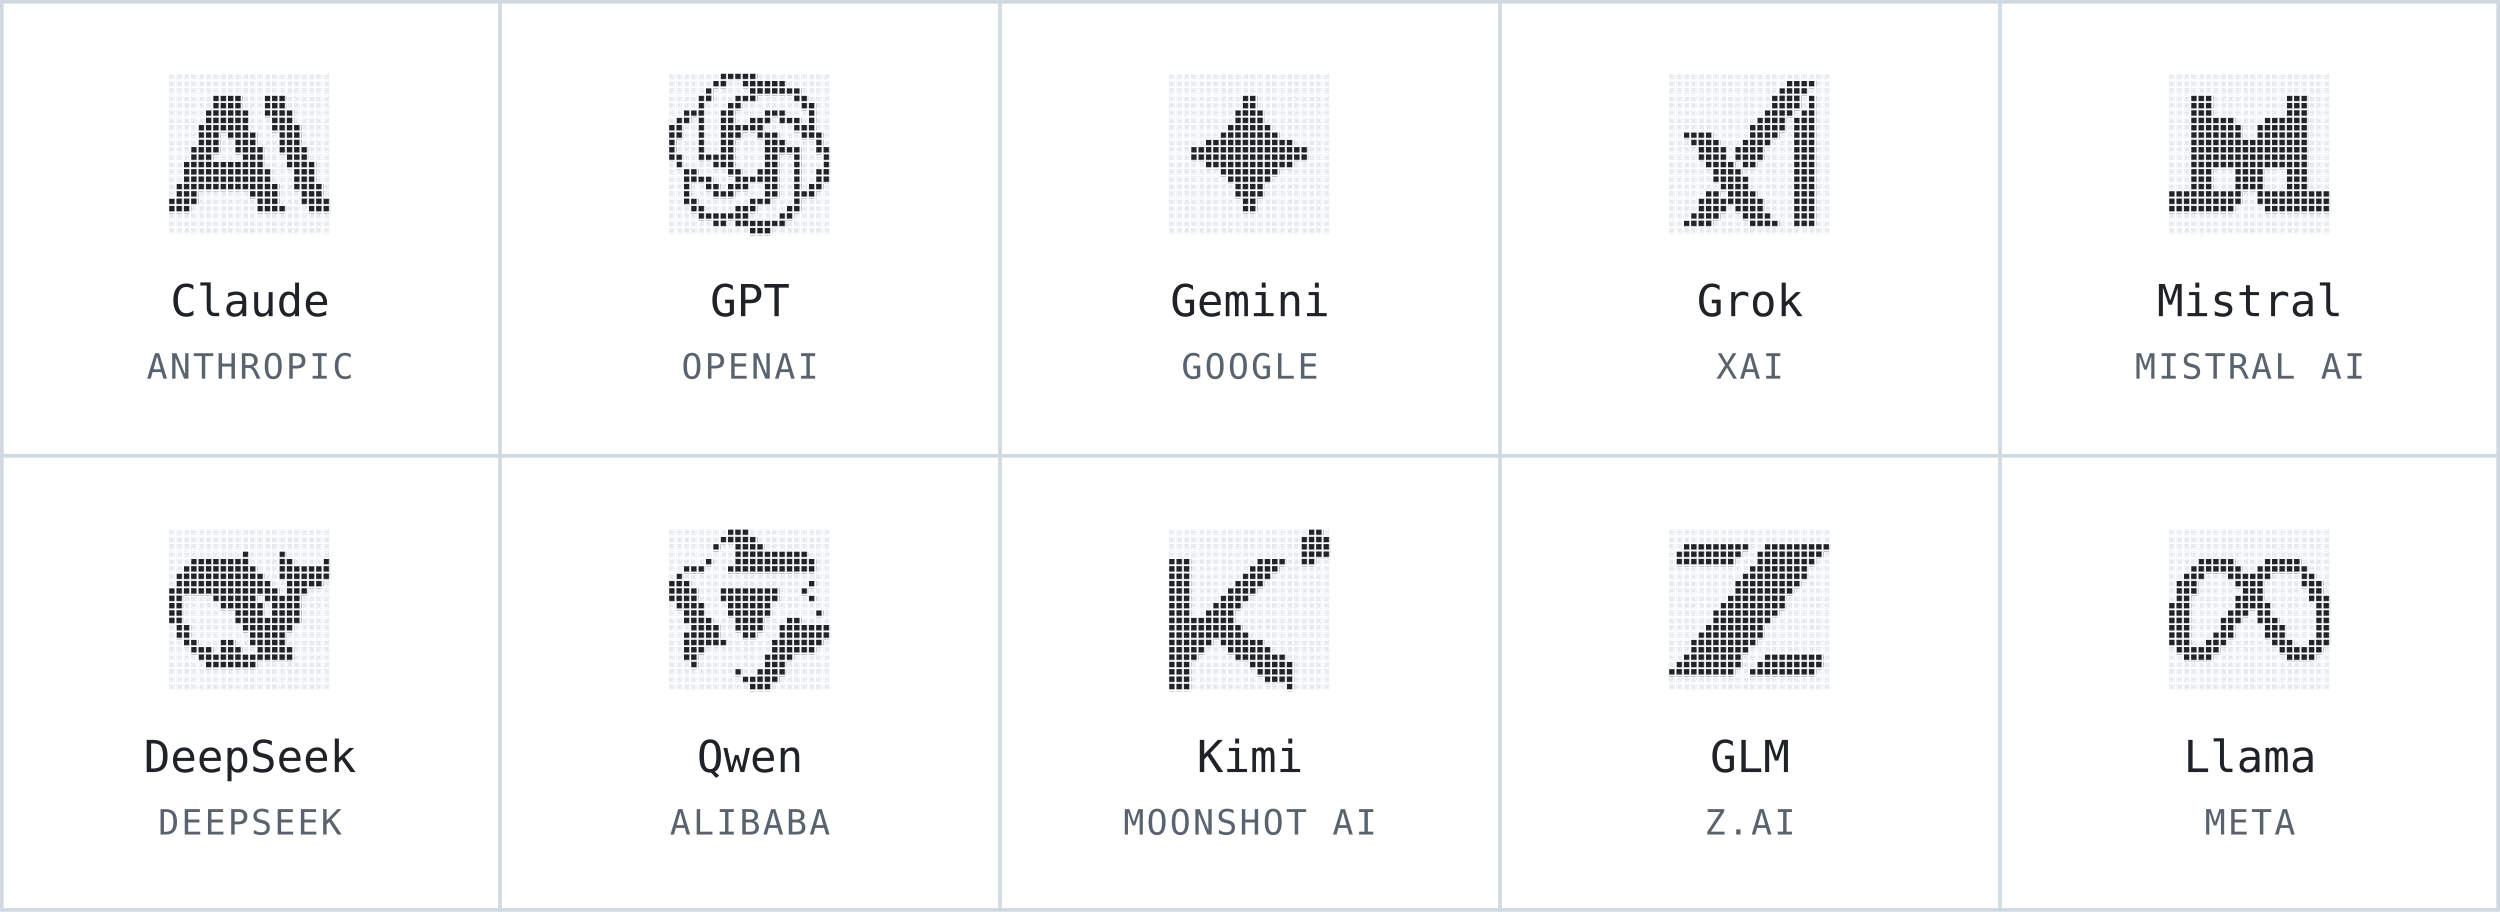
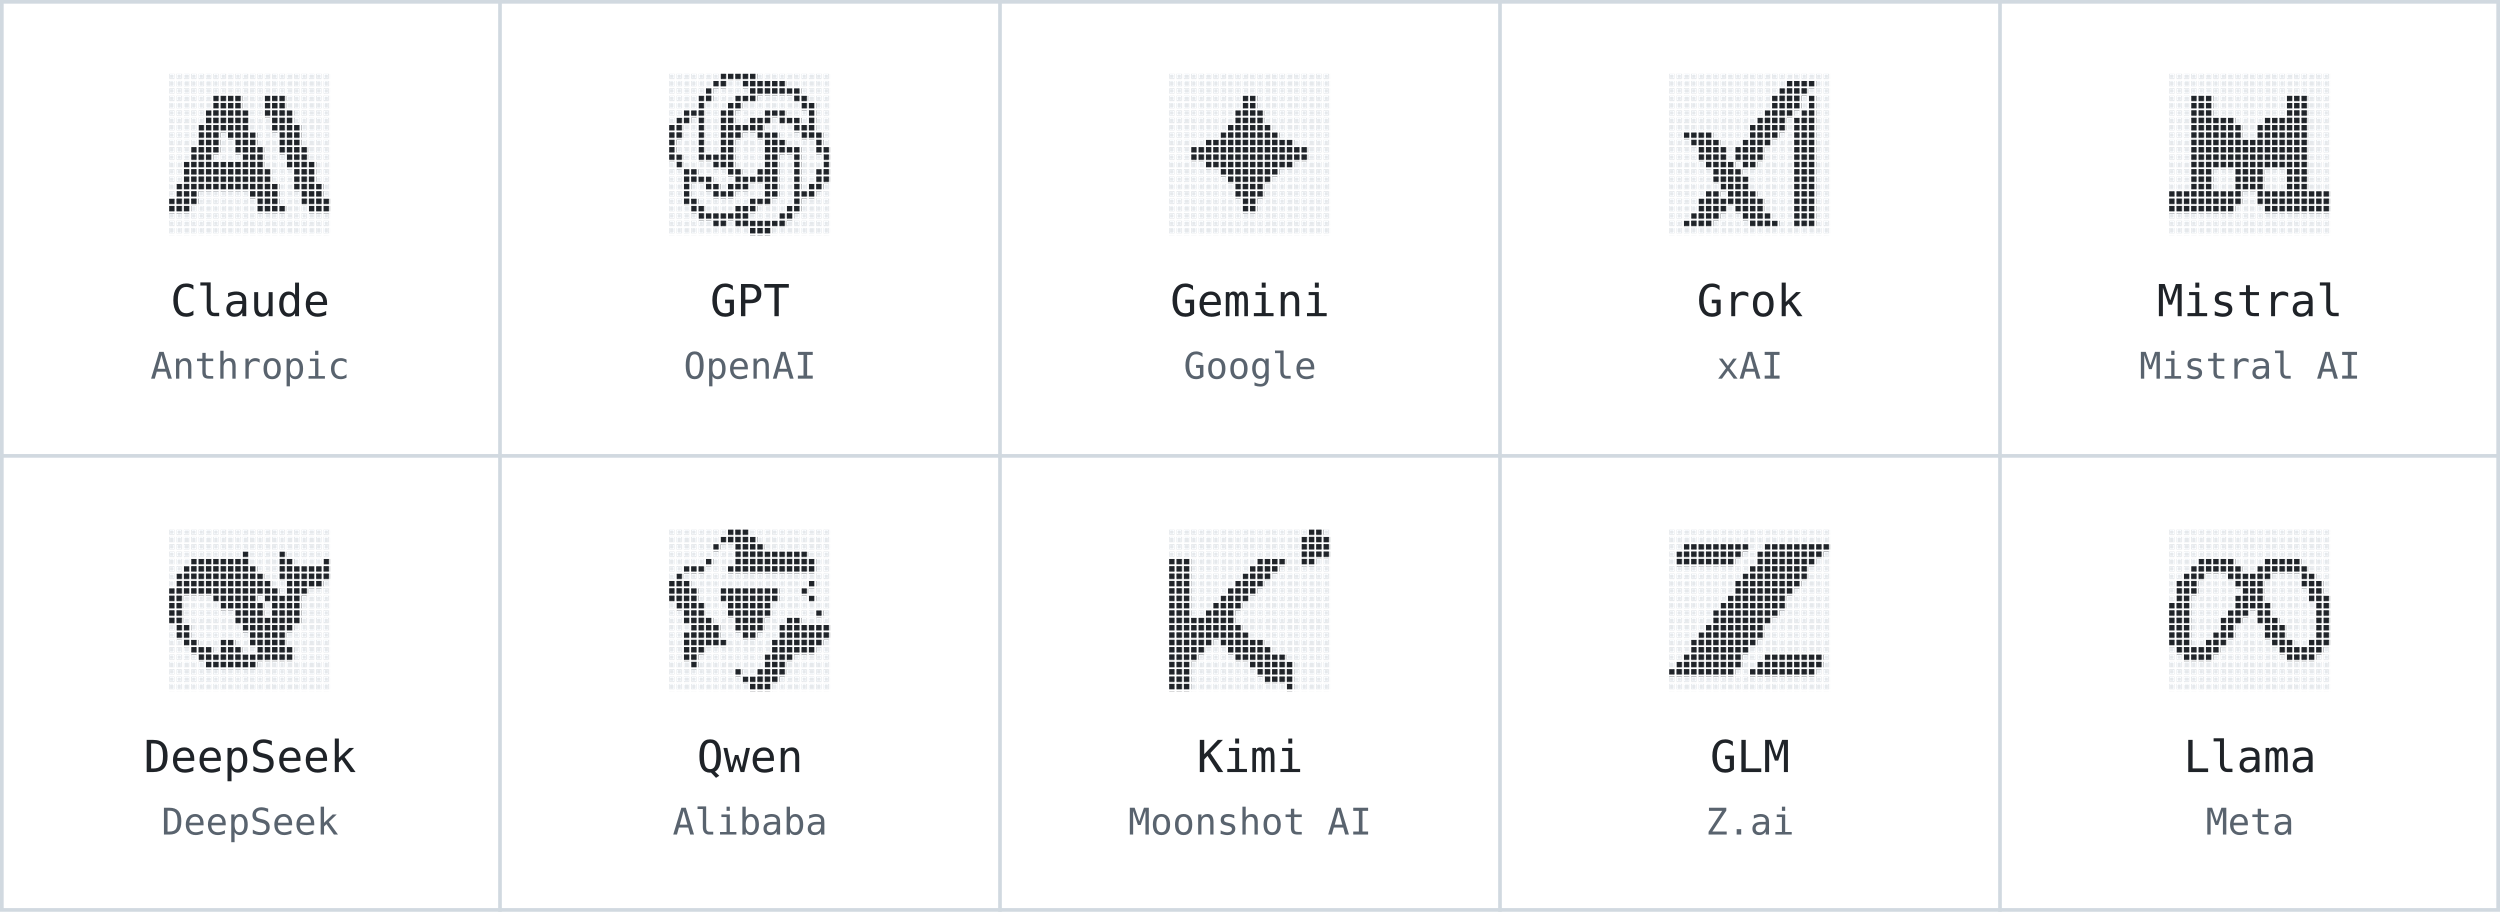
<svg xmlns="http://www.w3.org/2000/svg" viewBox="0 0 680 248" width="680" height="248" role="img" aria-label="Logos of 10 model families">
  <defs>
    <pattern id="off" width="2" height="2" patternUnits="userSpaceOnUse">
      <rect width="1.5" height="1.5" fill="#e6e9ec" />
    </pattern>
    <pattern id="on" width="2" height="2" patternUnits="userSpaceOnUse">
      <rect width="1.5" height="1.5" fill="#1f2328" />
    </pattern>
  </defs>
  <rect x="0.5" y="0.5" width="679" height="247" fill="none" stroke="#d1d9e0" />
  <path fill="none" stroke="#d1d9e0" d="M136 0V248M272 0V248M408 0V248M544 0V248M0 124H680" />
  <path fill="url(#off)" d="M46 20h44v44h-44zM182 20h44v44h-44zM318 20h44v44h-44zM454 20h44v44h-44zM590 20h44v44h-44zM46 144h44v44h-44zM182 144h44v44h-44zM318 144h44v44h-44zM454 144h44v44h-44zM590 144h44v44h-44z" />
  <path fill="url(#on)" d="M58 26h8v2h-8zM72 26h6v2h-6zM58 28h8v2h-8zM72 28h6v2h-6zM56 30h12v2h-12zM72 30h8v2h-8zM56 32h12v2h-12zM74 32h6v2h-6zM54 34h14v2h-14zM74 34h8v2h-8zM54 36h6v2h-6zM62 36h8v2h-8zM76 36h6v2h-6zM54 38h6v2h-6zM64 38h6v2h-6zM76 38h6v2h-6zM52 40h8v2h-8zM64 40h8v2h-8zM76 40h8v2h-8zM52 42h6v2h-6zM66 42h6v2h-6zM78 42h6v2h-6zM50 44h22v2h-22zM78 44h8v2h-8zM50 46h24v2h-24zM80 46h6v2h-6zM50 48h24v2h-24zM80 48h6v2h-6zM48 50h28v2h-28zM80 50h8v2h-8zM48 52h6v2h-6zM68 52h8v2h-8zM82 52h6v2h-6zM46 54h8v2h-8zM70 54h6v2h-6zM82 54h8v2h-8zM46 56h6v2h-6zM70 56h8v2h-8zM84 56h6v2h-6zM196 20h10v2h-10zM194 22h4v2h-4zM202 22h12v2h-12zM192 24h2v2h-2zM204 24h14v2h-14zM190 26h4v2h-4zM200 26h6v2h-6zM216 26h4v2h-4zM190 28h2v2h-2zM198 28h4v2h-4zM218 28h4v2h-4zM186 30h6v2h-6zM196 30h4v2h-4zM208 30h6v2h-6zM220 30h2v2h-2zM184 32h4v2h-4zM190 32h2v2h-2zM196 32h4v2h-4zM204 32h6v2h-6zM212 32h6v2h-6zM220 32h2v2h-2zM182 34h4v2h-4zM190 34h2v2h-2zM196 34h12v2h-12zM216 34h6v2h-6zM182 36h4v2h-4zM190 36h2v2h-2zM196 36h6v2h-6zM206 36h6v2h-6zM218 36h6v2h-6zM182 38h2v2h-2zM190 38h2v2h-2zM196 38h4v2h-4zM208 38h6v2h-6zM222 38h2v2h-2zM182 40h2v2h-2zM190 40h2v2h-2zM196 40h4v2h-4zM208 40h10v2h-10zM222 40h4v2h-4zM182 42h4v2h-4zM190 42h10v2h-10zM208 42h4v2h-4zM216 42h2v2h-2zM224 42h2v2h-2zM184 44h2v2h-2zM194 44h6v2h-6zM208 44h4v2h-4zM216 44h2v2h-2zM224 44h2v2h-2zM186 46h4v2h-4zM198 46h4v2h-4zM206 46h6v2h-6zM216 46h2v2h-2zM222 46h4v2h-4zM186 48h8v2h-8zM200 48h12v2h-12zM216 48h2v2h-2zM222 48h4v2h-4zM186 50h2v2h-2zM192 50h4v2h-4zM198 50h6v2h-6zM208 50h4v2h-4zM216 50h2v2h-2zM220 50h4v2h-4zM186 52h2v2h-2zM194 52h6v2h-6zM208 52h4v2h-4zM216 52h6v2h-6zM186 54h4v2h-4zM204 54h6v2h-6zM216 54h2v2h-2zM188 56h4v2h-4zM200 56h6v2h-6zM214 56h4v2h-4zM190 58h14v2h-14zM212 58h4v2h-4zM194 60h4v2h-4zM200 60h14v2h-14zM204 62h6v2h-6zM338 26h4v2h-4zM338 28h4v2h-4zM336 30h8v2h-8zM336 32h8v2h-8zM334 34h12v2h-12zM332 36h16v2h-16zM328 38h24v2h-24zM324 40h32v2h-32zM324 42h32v2h-32zM328 44h24v2h-24zM332 46h16v2h-16zM334 48h12v2h-12zM336 50h8v2h-8zM336 52h8v2h-8zM338 54h4v2h-4zM338 56h4v2h-4zM486 22h8v2h-8zM484 24h8v2h-8zM482 26h8v2h-8zM492 26h2v2h-2zM482 28h8v2h-8zM492 28h2v2h-2zM480 30h8v2h-8zM490 30h4v2h-4zM478 32h8v2h-8zM488 32h6v2h-6zM476 34h10v2h-10zM488 34h6v2h-6zM458 36h8v2h-8zM476 36h8v2h-8zM488 36h6v2h-6zM460 38h8v2h-8zM474 38h8v2h-8zM488 38h6v2h-6zM462 40h8v2h-8zM472 40h8v2h-8zM488 40h6v2h-6zM462 42h8v2h-8zM472 42h8v2h-8zM488 42h6v2h-6zM464 44h8v2h-8zM474 44h4v2h-4zM488 44h6v2h-6zM466 46h8v2h-8zM488 46h6v2h-6zM466 48h10v2h-10zM488 48h6v2h-6zM468 50h8v2h-8zM488 50h6v2h-6zM464 52h4v2h-4zM470 52h8v2h-8zM488 52h6v2h-6zM462 54h18v2h-18zM488 54h6v2h-6zM462 56h8v2h-8zM472 56h8v2h-8zM488 56h6v2h-6zM460 58h8v2h-8zM474 58h8v2h-8zM488 58h6v2h-6zM458 60h8v2h-8zM476 60h8v2h-8zM488 60h6v2h-6zM596 26h6v2h-6zM622 26h6v2h-6zM596 28h6v2h-6zM622 28h6v2h-6zM596 30h6v2h-6zM622 30h6v2h-6zM596 32h12v2h-12zM616 32h12v2h-12zM596 34h14v2h-14zM614 34h14v2h-14zM596 36h14v2h-14zM614 36h14v2h-14zM596 38h32v2h-32zM596 40h32v2h-32zM596 42h32v2h-32zM596 44h32v2h-32zM596 46h6v2h-6zM608 46h8v2h-8zM622 46h6v2h-6zM596 48h6v2h-6zM608 48h8v2h-8zM622 48h6v2h-6zM596 50h6v2h-6zM608 50h8v2h-8zM622 50h6v2h-6zM590 52h20v2h-20zM614 52h20v2h-20zM590 54h20v2h-20zM614 54h20v2h-20zM590 56h18v2h-18zM616 56h18v2h-18zM66 150h2v2h-2zM76 150h2v2h-2zM52 152h16v2h-16zM76 152h4v2h-4zM88 152h2v2h-2zM50 154h20v2h-20zM76 154h14v2h-14zM48 156h24v2h-24zM76 156h14v2h-14zM48 158h26v2h-26zM78 158h10v2h-10zM46 160h30v2h-30zM78 160h6v2h-6zM46 162h4v2h-4zM58 162h12v2h-12zM72 162h10v2h-10zM46 164h4v2h-4zM60 164h12v2h-12zM74 164h8v2h-8zM46 166h4v2h-4zM64 166h8v2h-8zM74 166h8v2h-8zM46 168h4v2h-4zM64 168h18v2h-18zM48 170h4v2h-4zM66 170h14v2h-14zM48 172h4v2h-4zM68 172h10v2h-10zM50 174h4v2h-4zM60 174h4v2h-4zM68 174h10v2h-10zM52 176h6v2h-6zM60 176h6v2h-6zM70 176h10v2h-10zM54 178h26v2h-26zM56 180h14v2h-14zM198 144h6v2h-6zM196 146h10v2h-10zM194 148h2v2h-2zM200 148h8v2h-8zM200 150h20v2h-20zM192 152h2v2h-2zM200 152h22v2h-22zM186 154h6v2h-6zM198 154h24v2h-24zM184 156h2v2h-2zM182 158h6v2h-6zM220 158h2v2h-2zM182 160h8v2h-8zM196 160h16v2h-16zM218 160h2v2h-2zM182 162h8v2h-8zM196 162h16v2h-16zM220 162h2v2h-2zM184 164h8v2h-8zM198 164h12v2h-12zM186 166h6v2h-6zM198 166h12v2h-12zM222 166h2v2h-2zM186 168h8v2h-8zM200 168h8v2h-8zM214 168h4v2h-4zM188 170h8v2h-8zM200 170h8v2h-8zM212 170h14v2h-14zM186 172h10v2h-10zM202 172h4v2h-4zM212 172h14v2h-14zM186 174h12v2h-12zM210 174h14v2h-14zM186 176h6v2h-6zM210 176h12v2h-12zM186 178h4v2h-4zM208 178h8v2h-8zM188 180h2v2h-2zM208 180h6v2h-6zM200 182h2v2h-2zM206 182h8v2h-8zM202 184h10v2h-10zM204 186h6v2h-6zM356 144h4v2h-4zM354 146h8v2h-8zM354 148h8v2h-8zM354 150h8v2h-8zM318 152h6v2h-6zM342 152h8v2h-8zM354 152h4v2h-4zM318 154h6v2h-6zM340 154h8v2h-8zM318 156h6v2h-6zM338 156h8v2h-8zM318 158h6v2h-6zM336 158h8v2h-8zM318 160h6v2h-6zM334 160h8v2h-8zM318 162h6v2h-6zM332 162h8v2h-8zM318 164h6v2h-6zM330 164h8v2h-8zM318 166h6v2h-6zM328 166h8v2h-8zM318 168h18v2h-18zM318 170h20v2h-20zM318 172h22v2h-22zM318 174h12v2h-12zM332 174h12v2h-12zM318 176h10v2h-10zM334 176h12v2h-12zM318 178h8v2h-8zM336 178h14v2h-14zM318 180h6v2h-6zM340 180h12v2h-12zM318 182h6v2h-6zM342 182h10v2h-10zM318 184h6v2h-6zM344 184h8v2h-8zM318 186h6v2h-6zM350 186h2v2h-2zM458 148h18v2h-18zM480 148h18v2h-18zM456 150h18v2h-18zM478 150h18v2h-18zM456 152h16v2h-16zM478 152h16v2h-16zM476 154h16v2h-16zM474 156h18v2h-18zM472 158h18v2h-18zM472 160h16v2h-16zM470 162h16v2h-16zM468 164h18v2h-18zM466 166h18v2h-18zM466 168h16v2h-16zM464 170h16v2h-16zM462 172h18v2h-18zM460 174h18v2h-18zM460 176h16v2h-16zM458 178h16v2h-16zM480 178h16v2h-16zM456 180h18v2h-18zM478 180h18v2h-18zM454 182h18v2h-18zM476 182h18v2h-18zM598 152h10v2h-10zM616 152h10v2h-10zM596 154h14v2h-14zM614 154h14v2h-14zM594 156h6v2h-6zM606 156h12v2h-12zM626 156h4v2h-4zM592 158h6v2h-6zM608 158h8v2h-8zM626 158h6v2h-6zM592 160h6v2h-6zM610 160h6v2h-6zM628 160h4v2h-4zM592 162h4v2h-4zM608 162h8v2h-8zM628 162h6v2h-6zM590 164h6v2h-6zM608 164h10v2h-10zM630 164h4v2h-4zM590 166h6v2h-6zM606 166h6v2h-6zM614 166h4v2h-4zM630 166h4v2h-4zM590 168h6v2h-6zM604 168h6v2h-6zM614 168h6v2h-6zM630 168h4v2h-4zM590 170h6v2h-6zM604 170h4v2h-4zM616 170h6v2h-6zM630 170h4v2h-4zM590 172h6v2h-6zM602 172h6v2h-6zM616 172h6v2h-6zM630 172h4v2h-4zM590 174h6v2h-6zM600 174h6v2h-6zM618 174h6v2h-6zM628 174h6v2h-6zM592 176h12v2h-12zM620 176h12v2h-12zM594 178h8v2h-8zM622 178h8v2h-8z" />
  <text x="68" y="86" fill="#1f2328" font-family="ui-monospace, SFMono-Regular, Menlo, Consolas, monospace" font-size="12" text-anchor="middle">Claude</text>
-   <text x="68" y="103" fill="#59636e" font-family="ui-monospace, SFMono-Regular, Menlo, Consolas, monospace" font-size="9.5" letter-spacing="0.6" text-anchor="middle">ANTHROPIC</text>
+   <text x="68" y="103" fill="#59636e" font-family="ui-monospace, SFMono-Regular, Menlo, Consolas, monospace" font-size="10" text-anchor="middle">Anthropic</text>
  <text x="204" y="86" fill="#1f2328" font-family="ui-monospace, SFMono-Regular, Menlo, Consolas, monospace" font-size="12" text-anchor="middle">GPT</text>
-   <text x="204" y="103" fill="#59636e" font-family="ui-monospace, SFMono-Regular, Menlo, Consolas, monospace" font-size="9.5" letter-spacing="0.6" text-anchor="middle">OPENAI</text>
+   <text x="204" y="103" fill="#59636e" font-family="ui-monospace, SFMono-Regular, Menlo, Consolas, monospace" font-size="10" text-anchor="middle">OpenAI</text>
  <text x="340" y="86" fill="#1f2328" font-family="ui-monospace, SFMono-Regular, Menlo, Consolas, monospace" font-size="12" text-anchor="middle">Gemini</text>
-   <text x="340" y="103" fill="#59636e" font-family="ui-monospace, SFMono-Regular, Menlo, Consolas, monospace" font-size="9.5" letter-spacing="0.6" text-anchor="middle">GOOGLE</text>
+   <text x="340" y="103" fill="#59636e" font-family="ui-monospace, SFMono-Regular, Menlo, Consolas, monospace" font-size="10" text-anchor="middle">Google</text>
  <text x="476" y="86" fill="#1f2328" font-family="ui-monospace, SFMono-Regular, Menlo, Consolas, monospace" font-size="12" text-anchor="middle">Grok</text>
-   <text x="476" y="103" fill="#59636e" font-family="ui-monospace, SFMono-Regular, Menlo, Consolas, monospace" font-size="9.5" letter-spacing="0.6" text-anchor="middle">XAI</text>
+   <text x="476" y="103" fill="#59636e" font-family="ui-monospace, SFMono-Regular, Menlo, Consolas, monospace" font-size="10" text-anchor="middle">xAI</text>
  <text x="612" y="86" fill="#1f2328" font-family="ui-monospace, SFMono-Regular, Menlo, Consolas, monospace" font-size="12" text-anchor="middle">Mistral</text>
-   <text x="612" y="103" fill="#59636e" font-family="ui-monospace, SFMono-Regular, Menlo, Consolas, monospace" font-size="9.5" letter-spacing="0.6" text-anchor="middle">MISTRAL AI</text>
+   <text x="612" y="103" fill="#59636e" font-family="ui-monospace, SFMono-Regular, Menlo, Consolas, monospace" font-size="10" text-anchor="middle">Mistral AI</text>
  <text x="68" y="210" fill="#1f2328" font-family="ui-monospace, SFMono-Regular, Menlo, Consolas, monospace" font-size="12" text-anchor="middle">DeepSeek</text>
-   <text x="68" y="227" fill="#59636e" font-family="ui-monospace, SFMono-Regular, Menlo, Consolas, monospace" font-size="9.5" letter-spacing="0.6" text-anchor="middle">DEEPSEEK</text>
+   <text x="68" y="227" fill="#59636e" font-family="ui-monospace, SFMono-Regular, Menlo, Consolas, monospace" font-size="10" text-anchor="middle">DeepSeek</text>
  <text x="204" y="210" fill="#1f2328" font-family="ui-monospace, SFMono-Regular, Menlo, Consolas, monospace" font-size="12" text-anchor="middle">Qwen</text>
-   <text x="204" y="227" fill="#59636e" font-family="ui-monospace, SFMono-Regular, Menlo, Consolas, monospace" font-size="9.5" letter-spacing="0.6" text-anchor="middle">ALIBABA</text>
+   <text x="204" y="227" fill="#59636e" font-family="ui-monospace, SFMono-Regular, Menlo, Consolas, monospace" font-size="10" text-anchor="middle">Alibaba</text>
  <text x="340" y="210" fill="#1f2328" font-family="ui-monospace, SFMono-Regular, Menlo, Consolas, monospace" font-size="12" text-anchor="middle">Kimi</text>
-   <text x="340" y="227" fill="#59636e" font-family="ui-monospace, SFMono-Regular, Menlo, Consolas, monospace" font-size="9.5" letter-spacing="0.6" text-anchor="middle">MOONSHOT AI</text>
+   <text x="340" y="227" fill="#59636e" font-family="ui-monospace, SFMono-Regular, Menlo, Consolas, monospace" font-size="10" text-anchor="middle">Moonshot AI</text>
  <text x="476" y="210" fill="#1f2328" font-family="ui-monospace, SFMono-Regular, Menlo, Consolas, monospace" font-size="12" text-anchor="middle">GLM</text>
-   <text x="476" y="227" fill="#59636e" font-family="ui-monospace, SFMono-Regular, Menlo, Consolas, monospace" font-size="9.5" letter-spacing="0.6" text-anchor="middle">Z.AI</text>
+   <text x="476" y="227" fill="#59636e" font-family="ui-monospace, SFMono-Regular, Menlo, Consolas, monospace" font-size="10" text-anchor="middle">Z.ai</text>
  <text x="612" y="210" fill="#1f2328" font-family="ui-monospace, SFMono-Regular, Menlo, Consolas, monospace" font-size="12" text-anchor="middle">Llama</text>
-   <text x="612" y="227" fill="#59636e" font-family="ui-monospace, SFMono-Regular, Menlo, Consolas, monospace" font-size="9.5" letter-spacing="0.6" text-anchor="middle">META</text>
+   <text x="612" y="227" fill="#59636e" font-family="ui-monospace, SFMono-Regular, Menlo, Consolas, monospace" font-size="10" text-anchor="middle">Meta</text>
</svg>
